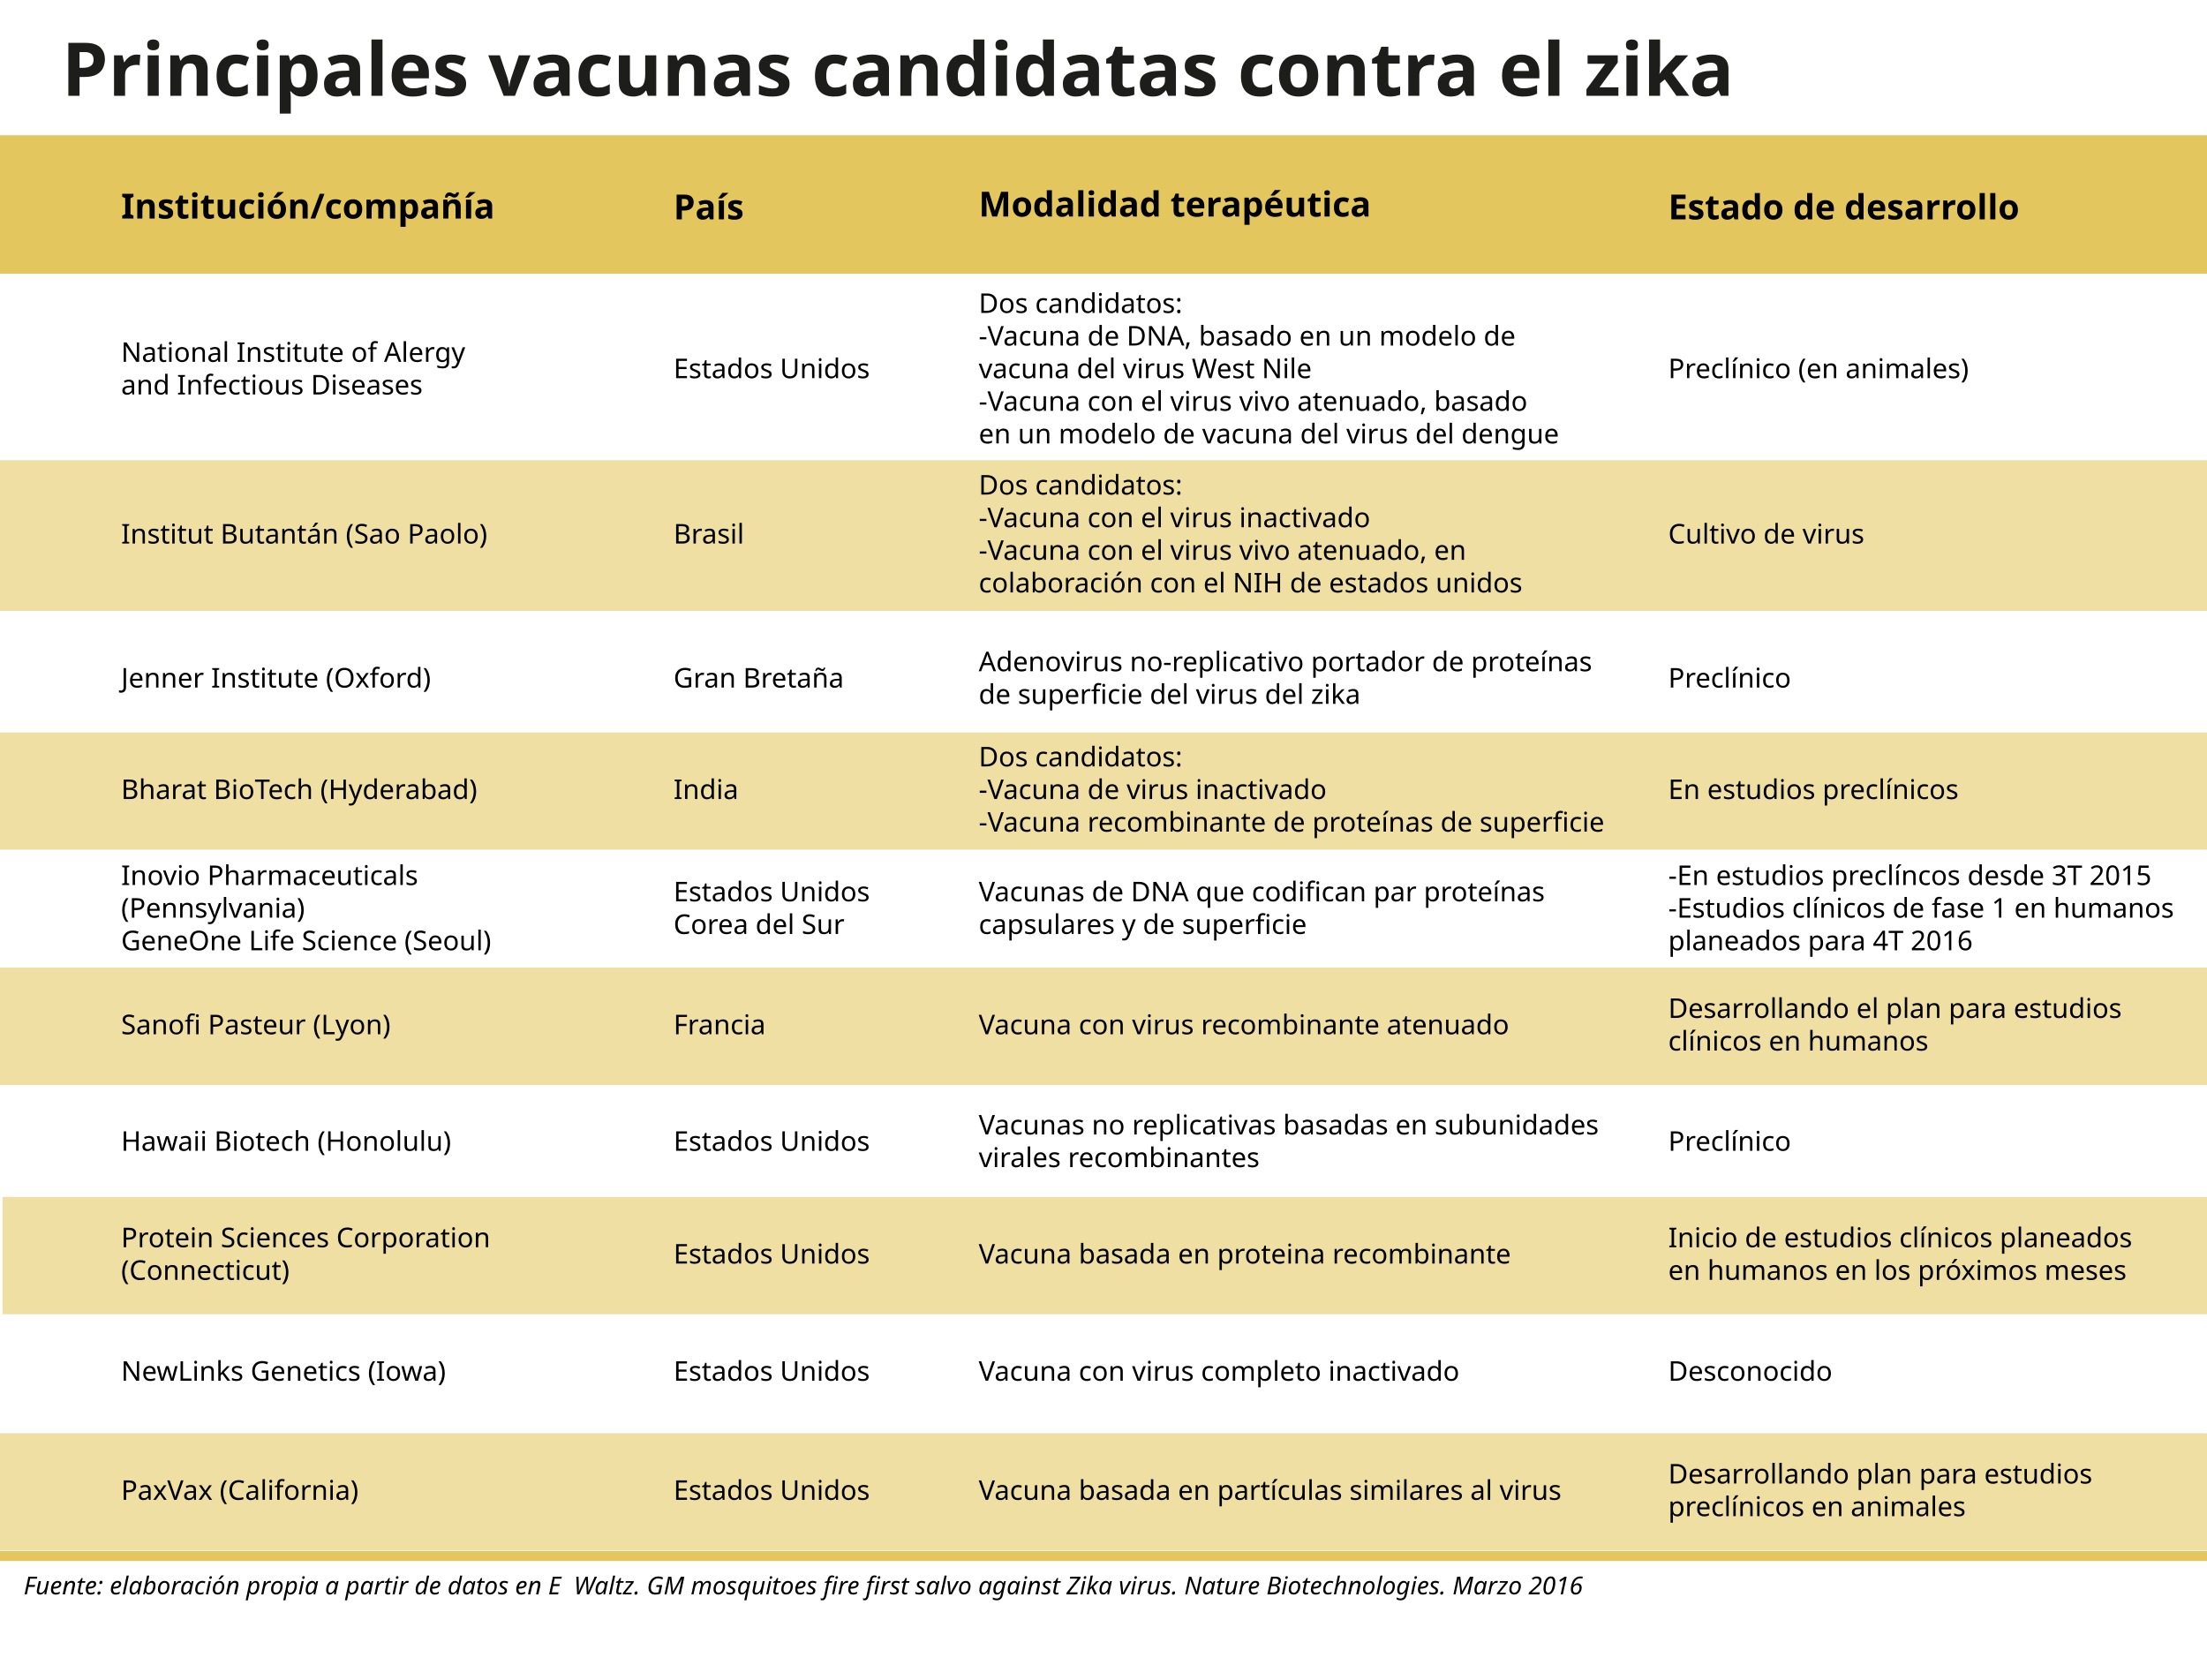
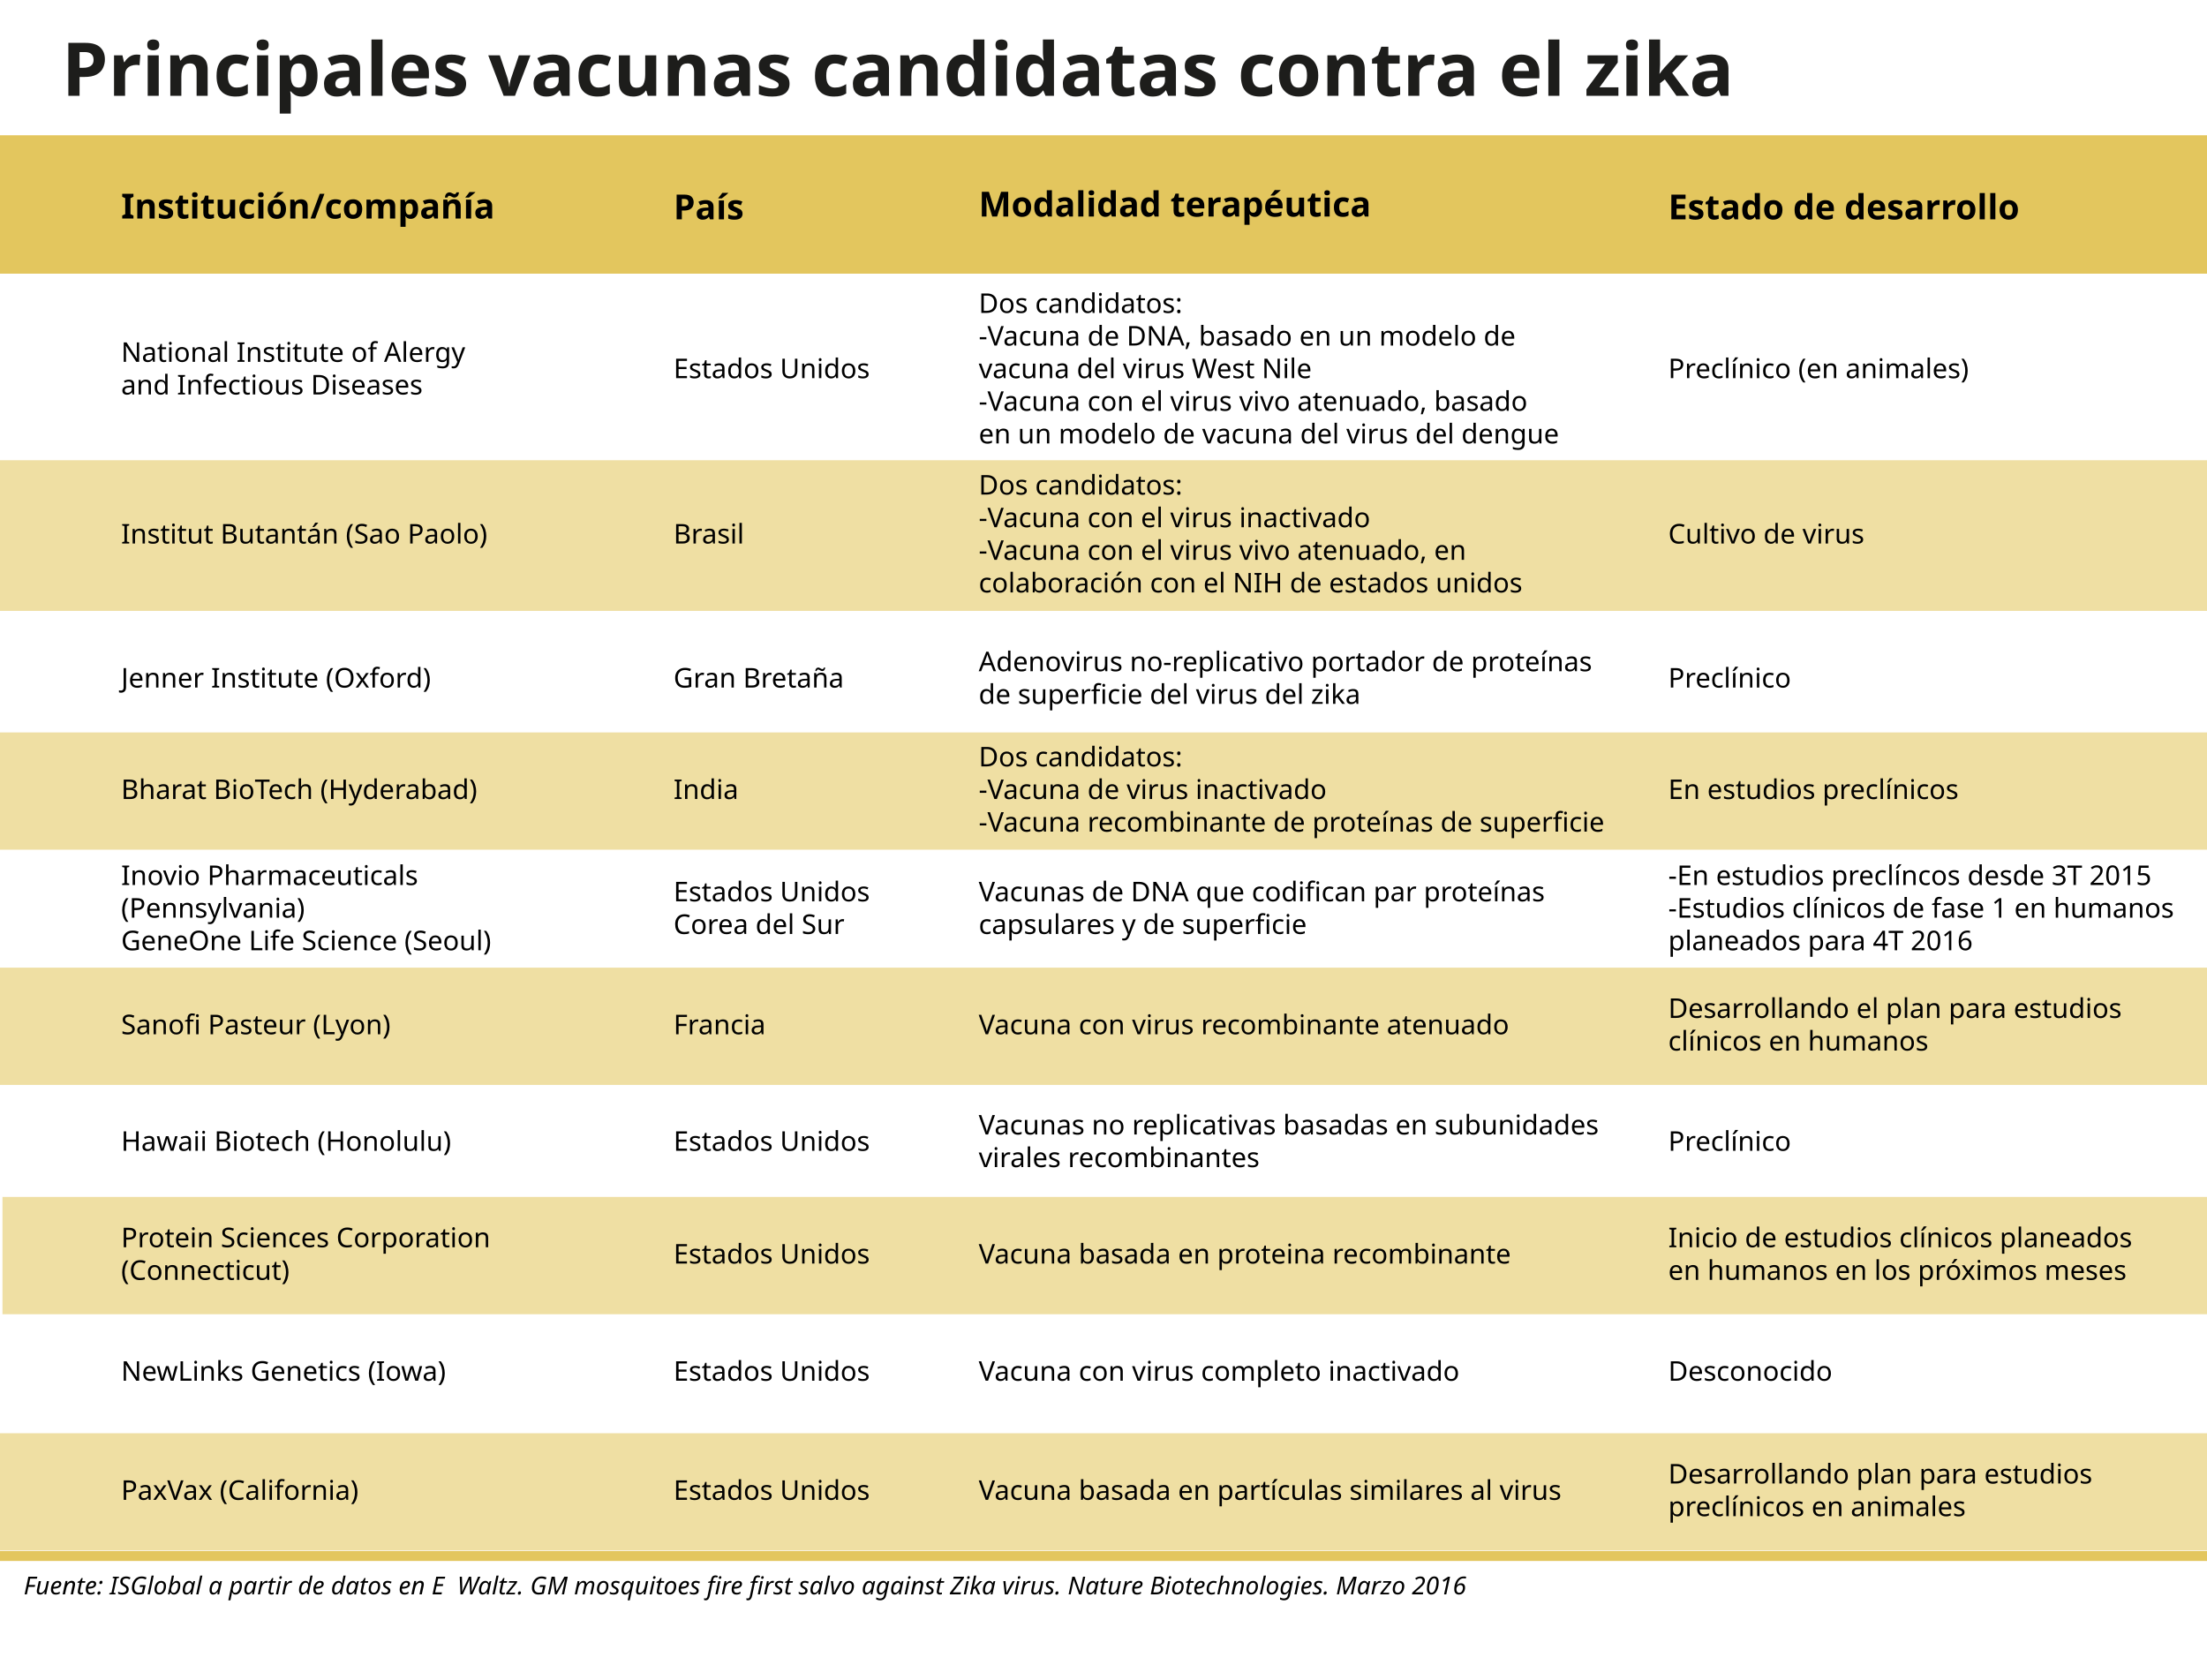
<svg xmlns="http://www.w3.org/2000/svg" version="1.1" id="Capa_1" x="0px" y="0px" width="893px" height="679.5px" viewBox="0 0 893 679.5" enable-background="new 0 0 893 679.5" xml:space="preserve">
  <rect y="186.219" opacity="0.4" fill="#D7AE1A" width="893" height="60.953" />
  <rect x="23.277" y="-9.553" fill="none" width="438.723" height="43.341" />
  <text class="title" transform="matrix(1 0 0 1 24.9585 38.7676)" fill="#1D1D1B" font-family="Robot" font-weight="700" font-size="30">Principales vacunas candidatas contra el zika</text>
  <path d="M72.018,205.271" />
  <rect y="54.73" opacity="0.7" fill="#D7AE1A" width="893" height="56" />
  <text transform="matrix(1 0 0 1 49 88.416)" font-family="Robot" font-weight="700" font-size="14">Institución/compañía</text>
  <text transform="matrix(1 0 0 1 272.5161 88.749)" font-family="Robot" font-weight="700" font-size="14">País</text>
  <text transform="matrix(1 0 0 1 396 87.6152)" font-family="Robot" font-weight="700" font-size="14">Modalidad terapéutica</text>
  <text transform="matrix(1 0 0 1 675 88.749)" font-family="Robot" font-weight="700" font-size="14">Estado de desarrollo</text>
  <text class="r1" transform="matrix(1 0 0 1 48.9995 146.4092)">
    <tspan x="0" y="0" font-family="Robot" font-size="11">National Institute of Alergy </tspan>
    <tspan x="0" y="13.2" font-family="Robot" font-size="11">and Infectious Diseases</tspan>
  </text>
  <text class="r1" transform="matrix(1 0 0 1 272.5161 153.0088)" font-family="Robot" font-size="11">Estados Unidos</text>
  <text class="r1" textLength="1000" transform="matrix(1 0 0 1 396 126.6094)">
    <tspan x="0" y="0" font-family="Robot" font-size="11">Dos candidatos:</tspan>
    <tspan x="0" y="13.2" font-family="Robot" font-size="11">-Vacuna de DNA, basado en un modelo de </tspan>
    <tspan x="0" y="26.4" font-family="Robot" font-size="11">vacuna del virus West Nile</tspan>
    <tspan x="0" y="39.6" font-family="Robot" font-size="11">-Vacuna con el virus vivo atenuado, basado </tspan>
    <tspan x="0" y="52.8" font-family="Robot" font-size="11">en un modelo de vacuna del virus del dengue</tspan>
  </text>
  <text class="r1" transform="matrix(1 0 0 1 675 153.0088)" font-family="Robot" font-size="11">Preclínico (en animales)</text>
  <text class="r6" transform="matrix(1 0 0 1 675 465.625)" font-family="Robot" font-size="11">Preclínico</text>
  <text class="r3" transform="matrix(1 0 0 1 675 278.1865)" font-family="Robot" font-size="11">Preclínico</text>
  <text class="r2" transform="matrix(1 0 0 1 48.9995 219.9102)" font-family="Robot" font-size="11">Institut Butantán (Sao Paolo)</text>
  <text class="r2" transform="matrix(1 0 0 1 272.5161 219.9102)" font-family="Robot" font-size="11">Brasil</text>
  <text class="r2" transform="matrix(1 0 0 1 396 200.1104)">
    <tspan x="0" y="0" font-family="Robot" font-size="11">Dos candidatos:</tspan>
    <tspan x="0" y="13.2" font-family="Robot" font-size="11">-Vacuna con el virus inactivado</tspan>
    <tspan x="0" y="26.4" font-family="Robot" font-size="11">-Vacuna con el virus vivo atenuado, en</tspan>
    <tspan x="0" y="39.6" font-family="Robot" font-size="11">colaboración con el NIH de estados unidos</tspan>
  </text>
  <text class="r2" transform="matrix(1 0 0 1 675 219.9102)" font-family="Robot" font-size="11">Cultivo de virus</text>
  <rect y="627.594" opacity="0.7" fill="#D7AE1A" width="893" height="4" />
  <rect y="391.521" opacity="0.4" fill="#D7AE1A" width="893" height="47.457" />
  <rect x="1" y="484.297" opacity="0.4" fill="#D7AE1A" width="893" height="47.457" />
  <rect x="9.565" y="788.68" opacity="0.4" fill="#D7AE1A" width="893" height="47.457" />
  <rect y="579.905" opacity="0.4" fill="#D7AE1A" width="893" height="47.457" />
  <rect y="296.352" opacity="0.4" fill="#D7AE1A" width="893" height="47.457" />
  <text class="r3" transform="matrix(1 0 0 1 48.999 278.1865)" font-family="Robot" font-size="11">Jenner Institute (Oxford)</text>
  <text class="r3" transform="matrix(1 0 0 1 272.5161 278.1865)" font-family="Robot" font-size="11">Gran Bretaña</text>
  <text class="r3" textLength="400" transform="matrix(1 0 0 1 396 271.5869)">
    <tspan x="0" y="0" font-family="Robot" font-size="11">Adenovirus no-replicativo portador de proteínas </tspan>
    <tspan x="0" y="13.2" font-family="Robot" font-size="11">de superficie del virus del zika</tspan>
  </text>
  <text class="r4" transform="matrix(1 0 0 1 48.9985 323.2939)" font-family="Robot" font-size="11">Bharat BioTech (Hyderabad)</text>
  <text class="r4" transform="matrix(1 0 0 1 272.5161 323.2939)" font-family="Robot" font-size="11">India</text>
  <text class="r4" transform="matrix(1 0 0 1 675 323.2949)" font-family="Robot" font-size="11">En estudios preclínicos</text>
  <text class="r4" textLength="475" transform="matrix(1 0 0 1 396 310.0947)">
    <tspan x="0" y="0" font-family="Robot" font-size="11">Dos candidatos:</tspan>
    <tspan x="0" y="13.2" font-family="Robot" font-size="11">-Vacuna de virus inactivado</tspan>
    <tspan x="0" y="26.399" font-family="Robot" font-size="11">-Vacuna recombinante de proteínas de superficie</tspan>
  </text>
  <text class="r5" transform="matrix(1 0 0 1 48.998 358.0859)">
    <tspan x="0" y="0" font-family="Robot" font-size="11">Inovio Pharmaceuticals </tspan>
    <tspan x="0" y="13.2" font-family="Robot" font-size="11">(Pennsylvania) </tspan>
    <tspan x="0" y="26.4" font-family="Robot" font-size="11">GeneOne Life Science (Seoul)</tspan>
  </text>
  <text class="r5" transform="matrix(1 0 0 1 272.5161 364.6865)">
    <tspan x="0" y="0" font-family="Robot" font-size="11">Estados Unidos</tspan>
    <tspan x="0" y="13.2" font-family="Robot" font-size="11">Corea del Sur</tspan>
  </text>
  <text class="r5" textLength="400" transform="matrix(1 0 0 1 396 364.6855)">
    <tspan x="0" y="0" font-family="Robot" font-size="11">Vacunas de DNA que codifican par proteínas </tspan>
    <tspan x="0" y="13.2" font-family="Robot" font-size="11">capsulares y de superficie</tspan>
  </text>
  <text class="r5" textLength="550" transform="matrix(1 0 0 1 675 358.0859)">
    <tspan x="0" y="0" font-family="Robot" font-size="11">-En estudios preclíncos desde 3T 2015</tspan>
    <tspan x="0" y="13.2" font-family="Robot" font-size="11">-Estudios clínicos de fase 1 en humanos </tspan>
    <tspan x="0" y="26.4" font-family="Robot" font-size="11">planeados para 4T 2016</tspan>
  </text>
  <text class="r10" transform="matrix(1 0 0 1 48.998 418.4648)" font-family="Robot" font-size="11">Sanofi Pasteur (Lyon)</text>
  <text class="r6" transform="matrix(1 0 0 1 48.998 465.625)" font-family="Robot" font-size="11">Hawaii Biotech (Honolulu)</text>
  <text class="r7" transform="matrix(1 0 0 1 49 504.6406)">
    <tspan x="0" y="0" font-family="Robot" font-size="11">Protein Sciences Corporation </tspan>
    <tspan x="0" y="13.2" font-family="Robot" font-size="11">(Connecticut)</tspan>
  </text>
  <text class="r8" transform="matrix(1 0 0 1 48.998 558.665)" font-family="Robot" font-size="11">NewLinks Genetics (Iowa)</text>
  <text class="r9" transform="matrix(1 0 0 1 48.998 606.8477)" font-family="Robot" font-size="11">PaxVax (California)</text>
  <text class="r6" transform="matrix(1 0 0 1 272.5161 465.625)" font-family="Robot" font-size="11">Estados Unidos</text>
  <text class="r7" transform="matrix(1 0 0 1 272.5161 511.2402)" font-family="Robot" font-size="11">Estados Unidos</text>
  <text class="r8" transform="matrix(1 0 0 1 272.5161 558.665)" font-family="Robot" font-size="11">Estados Unidos</text>
  <text class="r9" transform="matrix(1 0 0 1 272.5161 606.8477)" font-family="Robot" font-size="11">Estados Unidos</text>
  <text class="r10" transform="matrix(1 0 0 1 272.5161 418.4648)" font-family="Robot" font-size="11">Francia</text>
  <text class="r10" transform="matrix(1 0 0 1 396 418.4648)" font-family="Robot" font-size="11">Vacuna con virus recombinante atenuado</text>
  <text class="r6" textLength="400" transform="matrix(1 0 0 1 396 459.0244)">
    <tspan x="0" y="0" font-family="Robot" font-size="11">Vacunas no replicativas basadas en subunidades </tspan>
    <tspan x="0" y="13.2" font-family="Robot" font-size="11">virales recombinantes</tspan>
  </text>
  <text class="r7" textLength="400" transform="matrix(1 0 0 1 675 504.6406)">
    <tspan x="0" y="0" font-family="Robot" font-size="11">Inicio de estudios clínicos planeados </tspan>
    <tspan x="0" y="13.2" font-family="Robot" font-size="11">en humanos en los próximos meses</tspan>
  </text>
  <text class="r7" transform="matrix(1 0 0 1 396 511.2402)" font-family="Robot" font-size="11">Vacuna basada en proteina recombinante</text>
  <text class="r8" transform="matrix(1 0 0 1 675 558.665)" font-family="Robot" font-size="11">Desconocido</text>
  <text class="r8" transform="matrix(1 0 0 1 396 558.666)" font-family="Robot" font-size="11">Vacuna con virus completo inactivado</text>
  <text class="r9" transform="matrix(1 0 0 1 675 600.248)">
    <tspan x="0" y="0" font-family="Robot" font-size="11">Desarrollando plan para estudios </tspan>
    <tspan x="0" y="13.2" font-family="Robot" font-size="11">preclínicos en animales</tspan>
  </text>
  <text class="r9" textLength="260" transform="matrix(1 0 0 1 396 606.8486)" font-family="Robot" font-size="11">Vacuna basada en partículas similares al virus</text>
  <text class="r10" textLength="300" transform="matrix(1 0 0 1 675 411.8643)">
    <tspan x="0" y="0" font-family="Robot" font-size="11">Desarrollando el plan para estudios </tspan>
    <tspan x="0" y="13.2" font-family="Robot" font-size="11">clínicos en humanos</tspan>
  </text>
-   <text transform="matrix(1 0 0 1 9.5654 645.0947)" font-family="Robot" font-style="italic" font-size="10">Fuente: elaboración propia a partir de datos en E  Waltz. GM mosquitoes fire first salvo against Zika virus. Nature Biotechnologies. Marzo 2016</text>
+   <text transform="matrix(1 0 0 1 9.5654 645.0947)" font-family="Robot" font-style="italic" font-size="10">Fuente: ISGlobal a partir de datos en E  Waltz. GM mosquitoes fire first salvo against Zika virus. Nature Biotechnologies. Marzo 2016</text>
  <rect x="461" y="454.5" fill="none" width="4" height="16" />
</svg>
